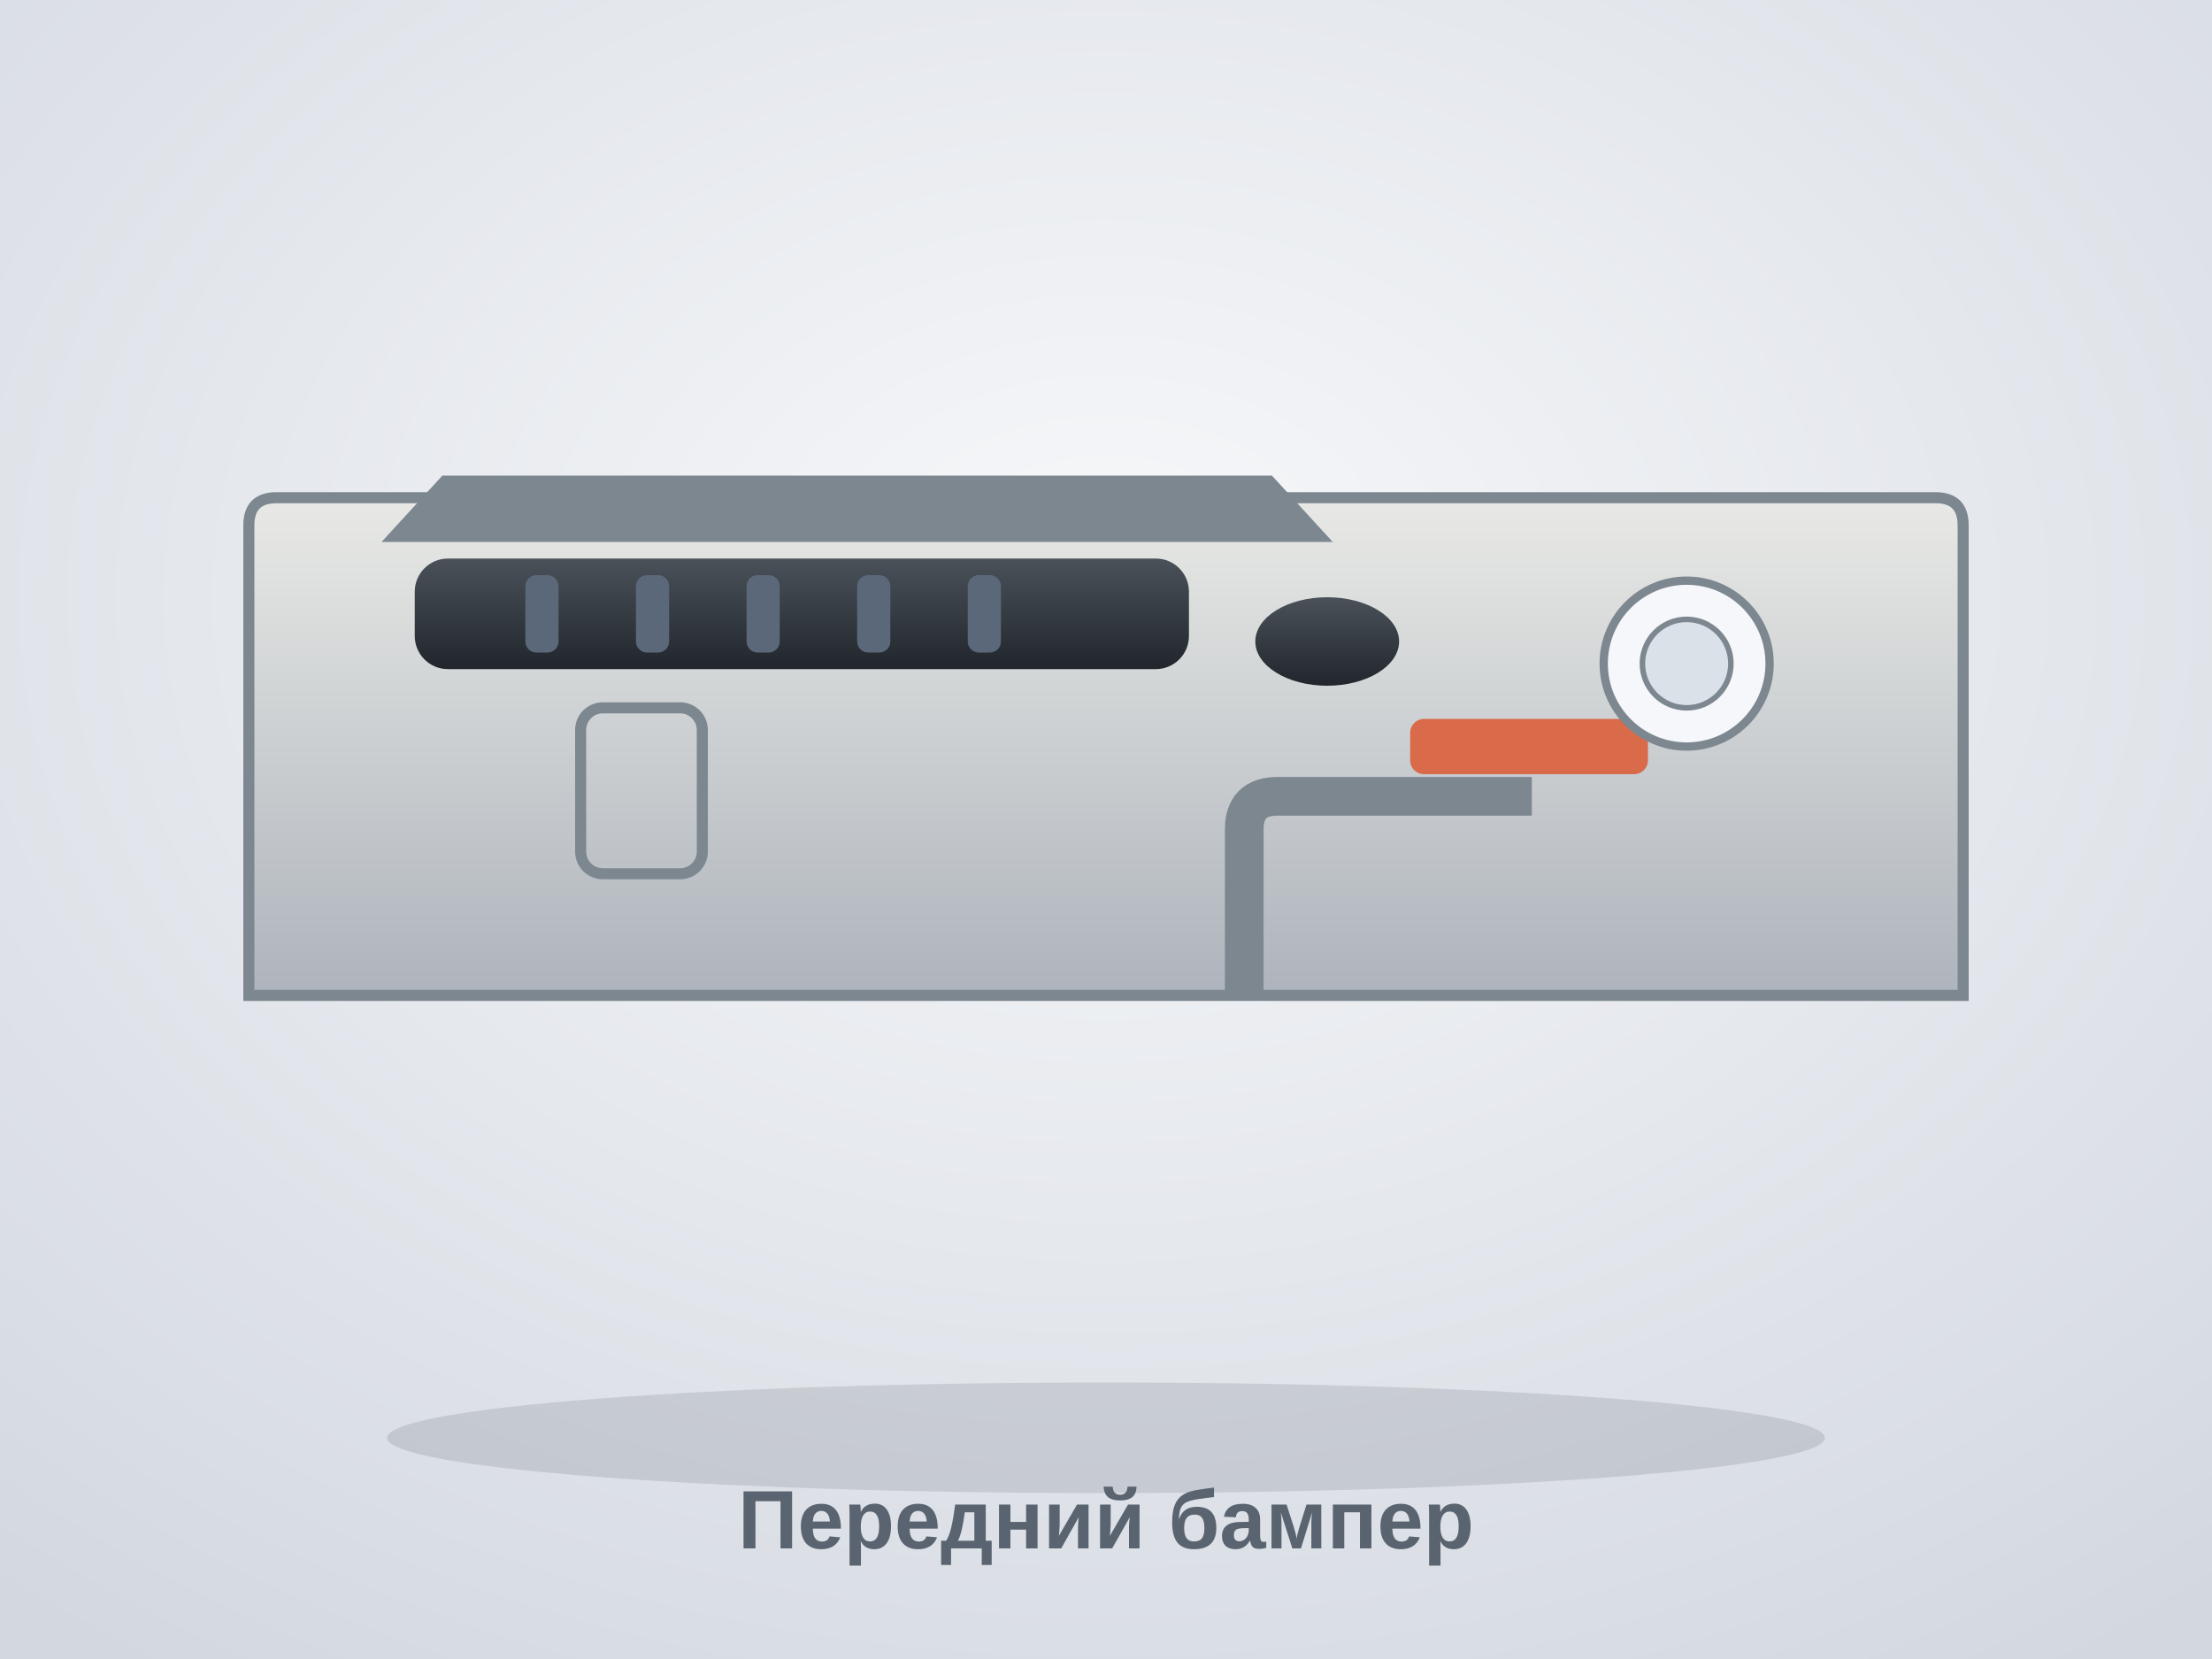
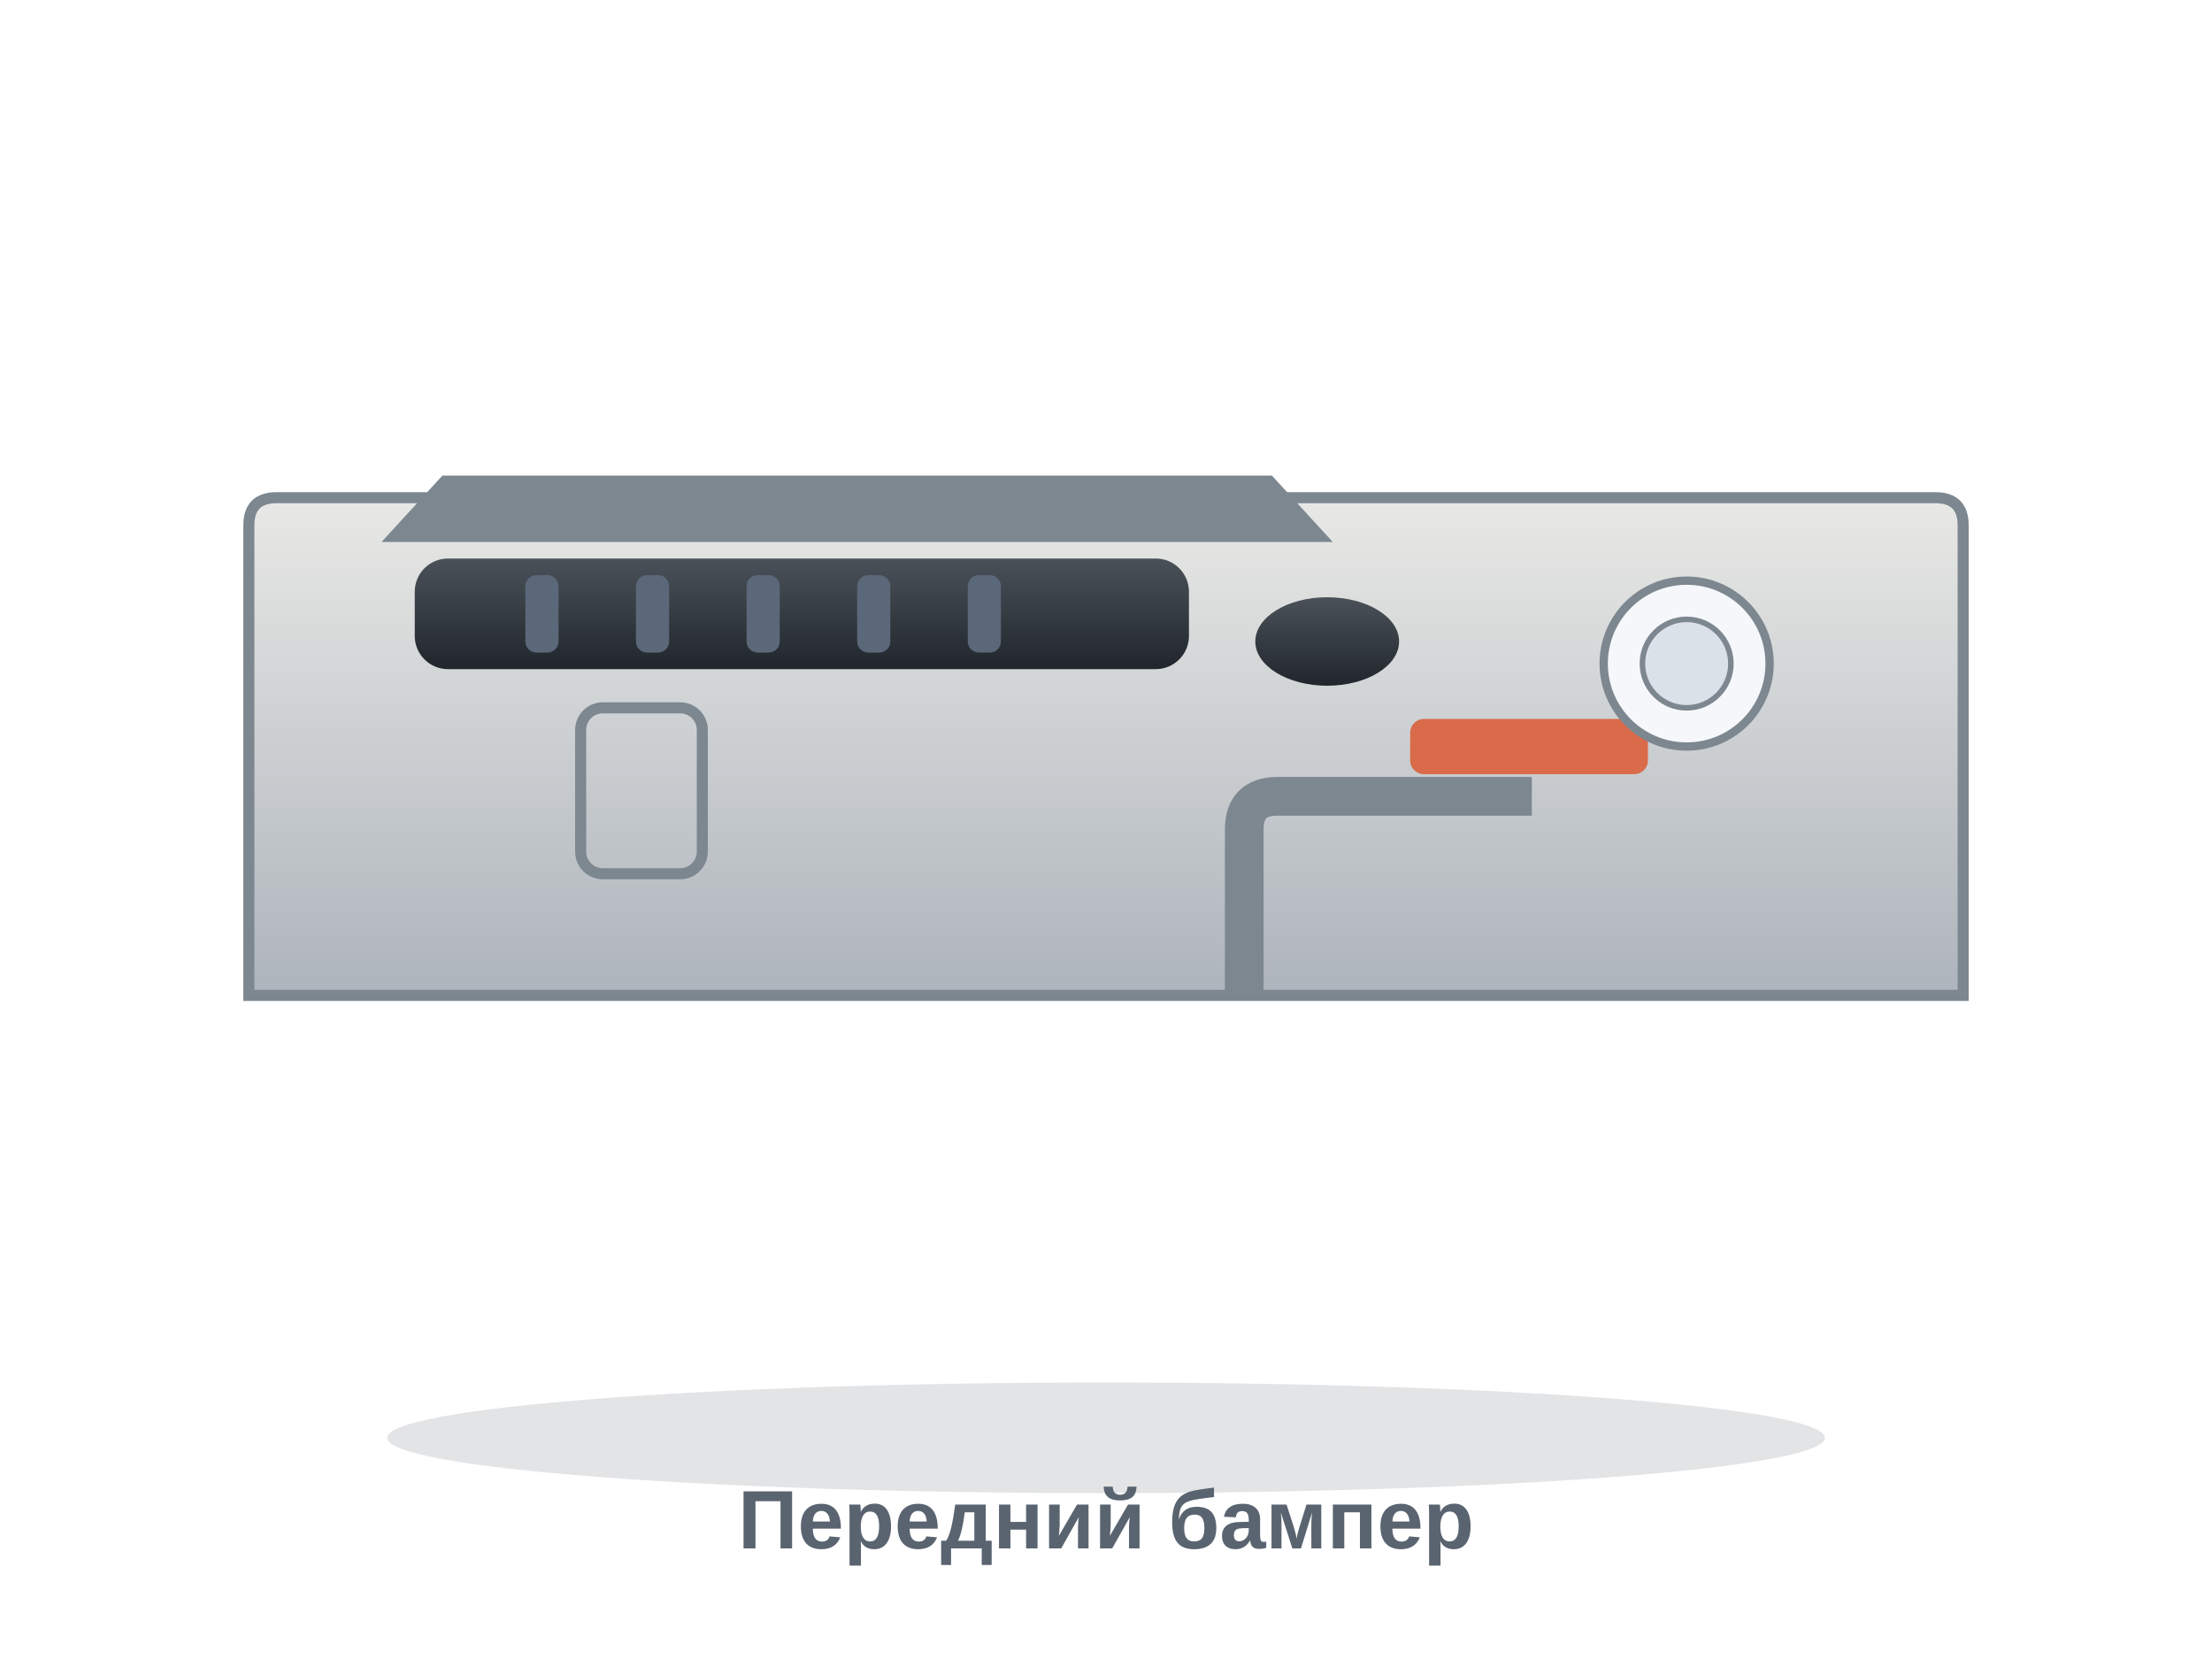
<svg xmlns="http://www.w3.org/2000/svg" viewBox="0 0 800 600">
  <defs>
    <radialGradient id="bg" cx="50%" cy="36%" r="78%">
      <stop offset="0%" stop-color="#f7f8fa" />
      <stop offset="100%" stop-color="#d3d8e0" />
    </radialGradient>
    <linearGradient id="bmp" x1="0" y1="0" x2="0" y2="1">
      <stop offset="0%" stop-color="#e8e9e6" />
      <stop offset="100%" stop-color="#aeb4bc" />
    </linearGradient>
    <linearGradient id="grill" x1="0" y1="0" x2="0" y2="1">
      <stop offset="0%" stop-color="#4a5158" />
      <stop offset="100%" stop-color="#20262c" />
    </linearGradient>
  </defs>
-   <rect width="800" height="600" fill="url(#bg)" />
  <ellipse cx="400" cy="520" rx="260" ry="20" fill="rgba(20,30,45,.12)" />
  <g transform="translate(90 180)">
    <path d="M10 0 L610 0 Q620 0 620 10 L620 180 L0 180 L0 10 Q0 0 10 0Z" fill="url(#bmp)" stroke="#7d8790" stroke-width="4" />
    <path d="M70 -8 h300 l22 24 h-344z" fill="#7d8790" />
    <rect x="60" y="22" width="280" height="40" rx="12" fill="url(#grill)" />
    <rect x="100" y="28" width="12" height="28" rx="4" fill="#5b6879" />
    <rect x="140" y="28" width="12" height="28" rx="4" fill="#5b6879" />
    <rect x="180" y="28" width="12" height="28" rx="4" fill="#5b6879" />
    <rect x="220" y="28" width="12" height="28" rx="4" fill="#5b6879" />
    <rect x="260" y="28" width="12" height="28" rx="4" fill="#5b6879" />
    <ellipse cx="390" cy="52" rx="26" ry="16" fill="url(#grill)" />
    <rect x="420" y="80" width="86" height="20" rx="5" fill="#d96b4a" />
    <circle cx="520" cy="60" r="30" fill="#f5f7fa" stroke="#7d8790" stroke-width="3" />
    <circle cx="520" cy="60" r="16" fill="#dbe1e8" stroke="#7d8790" stroke-width="2" />
    <path d="M360 180 L360 120 Q360 108 372 108 L464 108" stroke="#7d8790" stroke-width="14" fill="none" />
    <rect x="120" y="76" width="44" height="60" rx="8" fill="none" stroke="#7d8790" stroke-width="4" />
  </g>
  <text x="400" y="560" font-family="Arial, sans-serif" font-size="30" font-weight="700" fill="#5a6470" text-anchor="middle">Передний бампер</text>
</svg>
